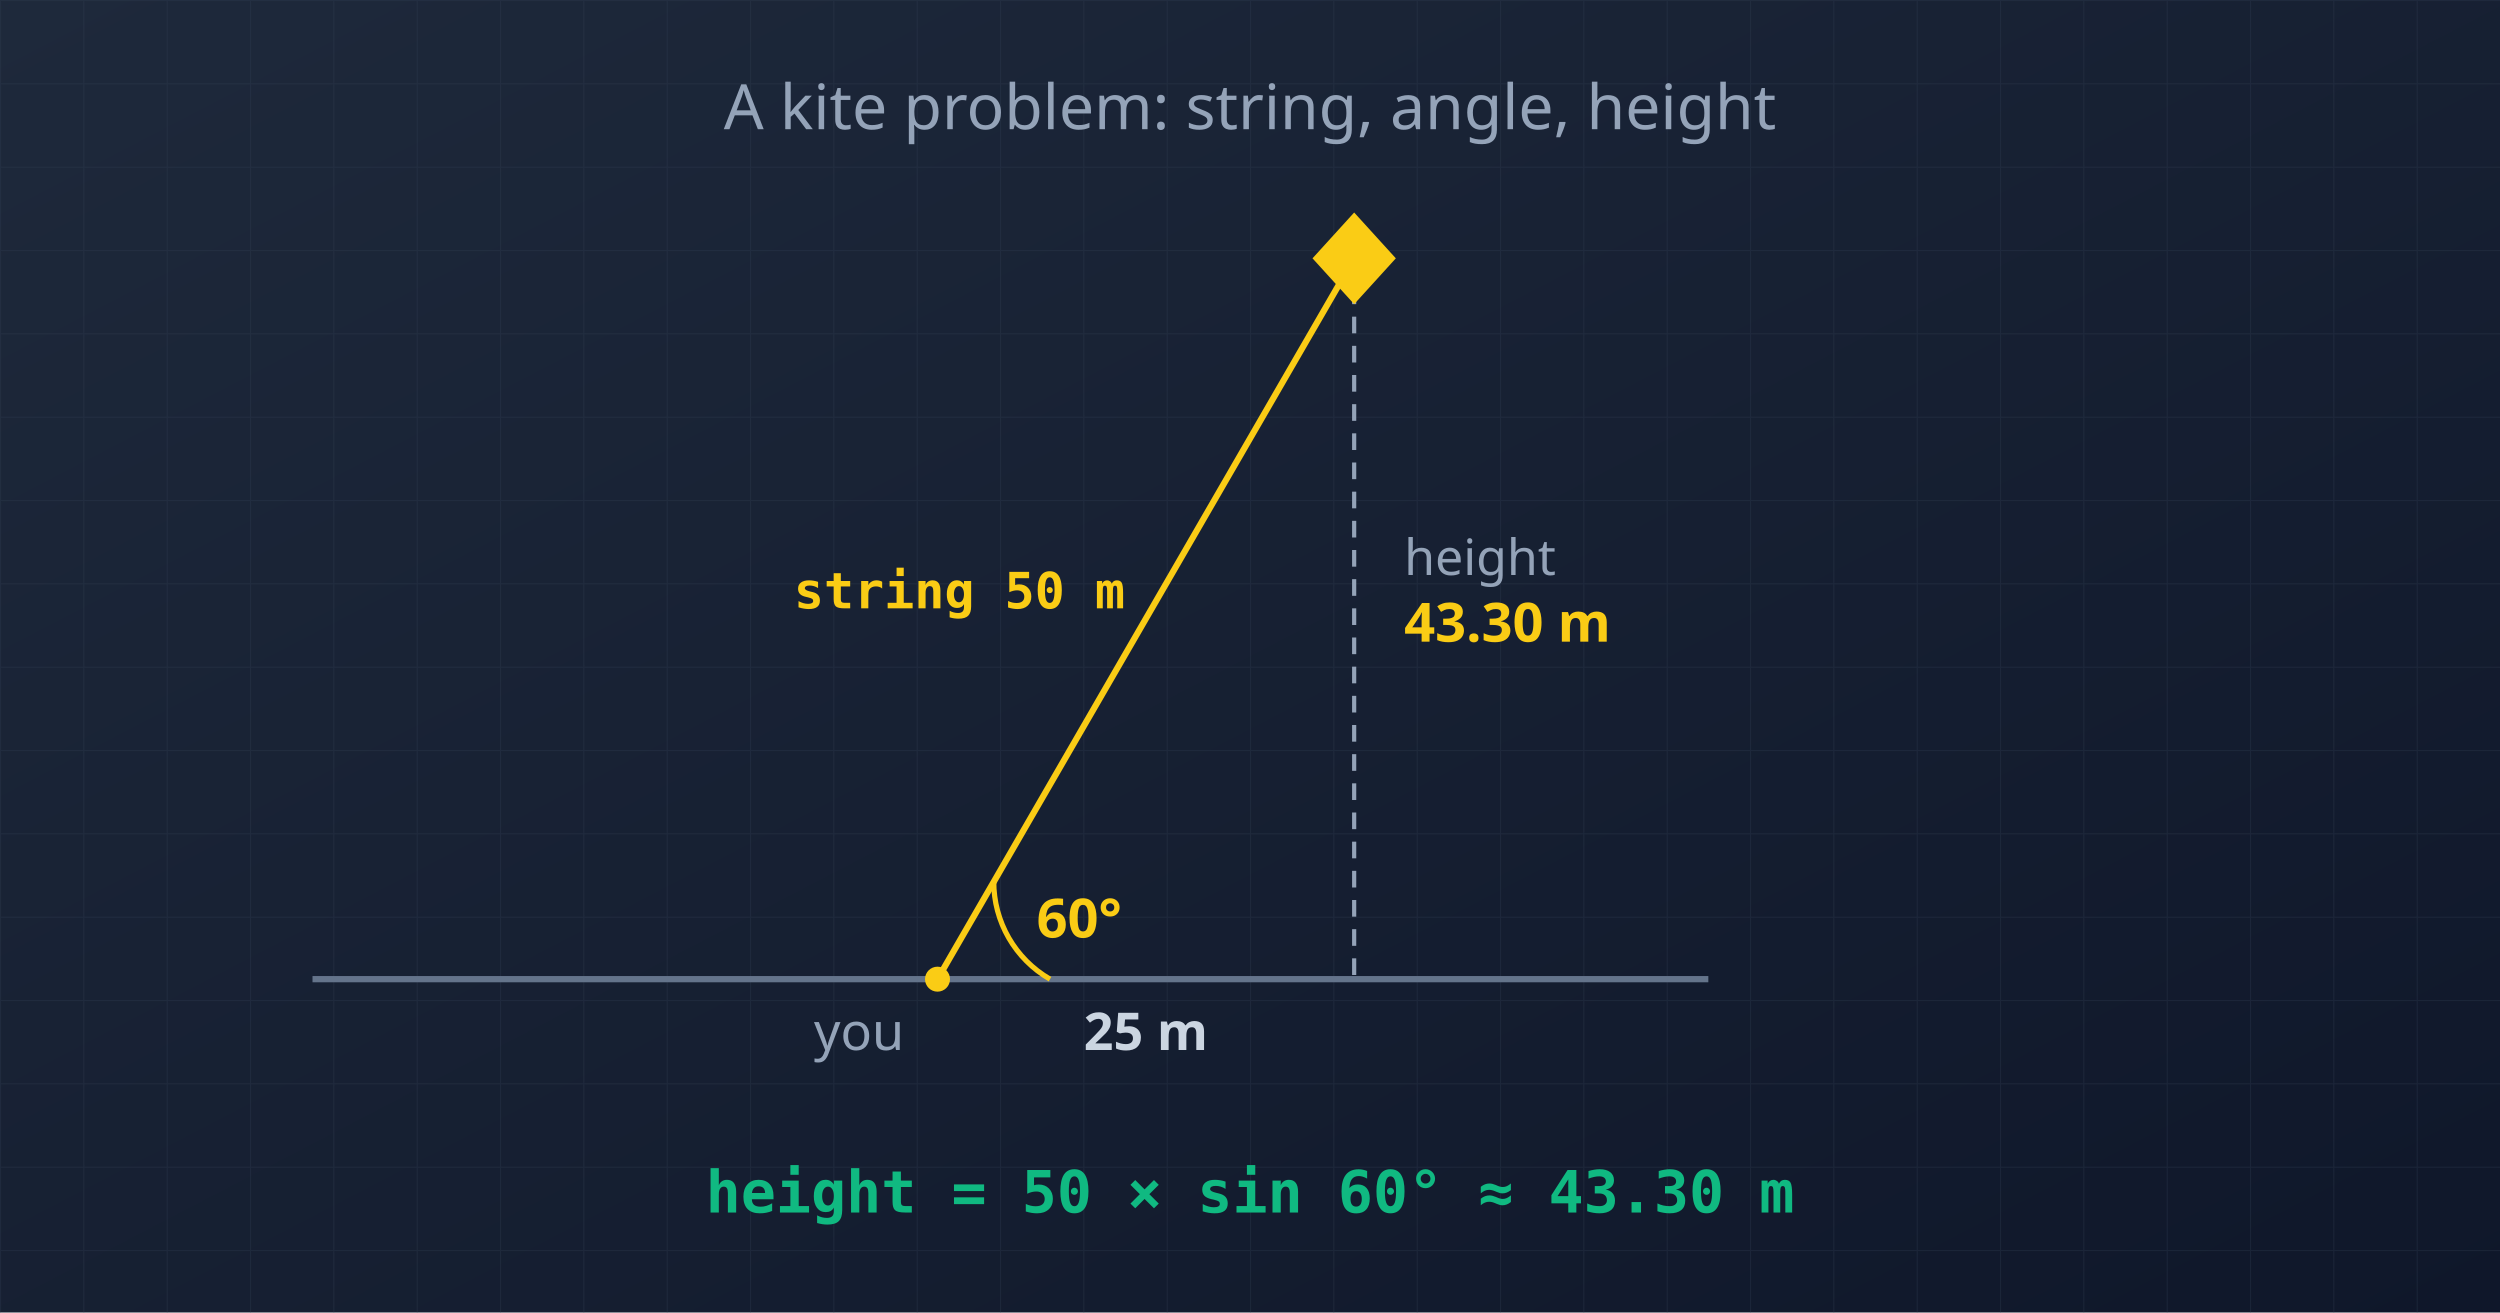
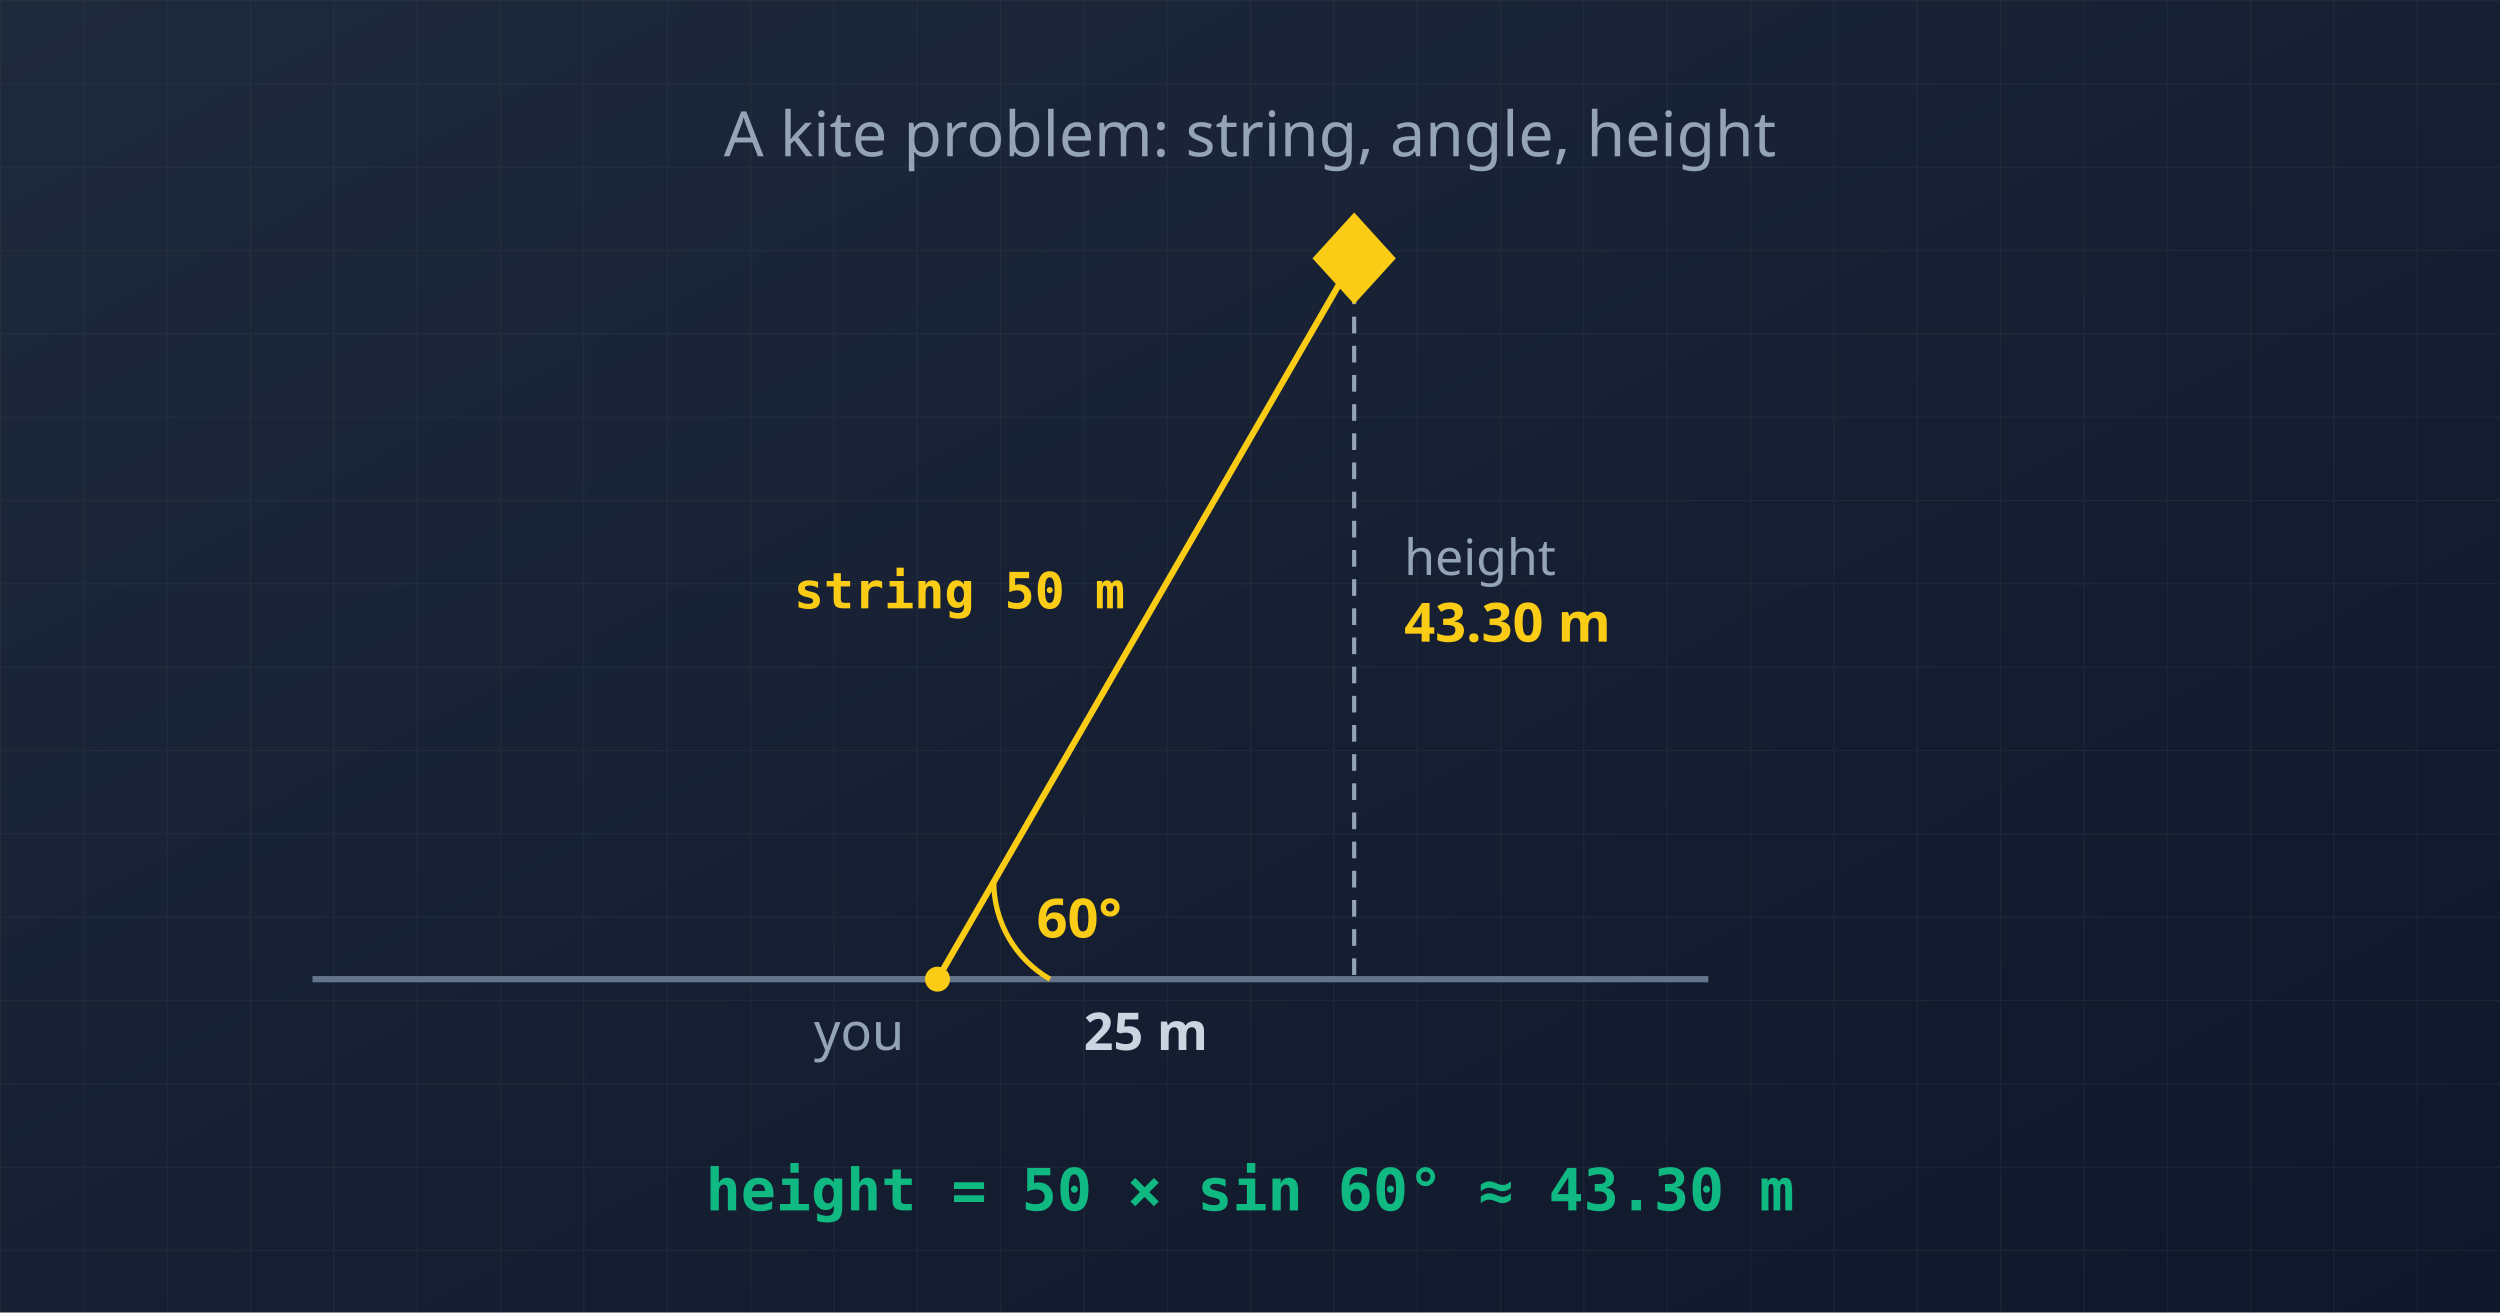
<svg xmlns="http://www.w3.org/2000/svg" width="1200" height="630">
  <defs>
    <linearGradient id="bg" x1="0%" y1="0%" x2="100%" y2="100%">
      <stop offset="0%" stop-color="#1e293b" />
      <stop offset="100%" stop-color="#0f172a" />
    </linearGradient>
    <pattern id="grid" width="40" height="40" patternUnits="userSpaceOnUse">
      <path d="M 40 0 L 0 0 0 40" fill="none" stroke="#334155" stroke-width="1" opacity="0.3" />
    </pattern>
  </defs>
  <rect width="1200" height="630" fill="url(#bg)" />
  <rect width="1200" height="630" fill="url(#grid)" />
-   <text x="600" y="62" font-family="system-ui, sans-serif" font-size="30" font-weight="500" fill="#94a3b8" text-anchor="middle">A kite problem: string, angle, height</text>
+   <text x="600" y="75.0" font-family="system-ui, sans-serif" font-size="30" font-weight="500" fill="#94a3b8" text-anchor="middle">A kite problem: string, angle, height</text>
  <line x1="150" y1="470" x2="820" y2="470" stroke="#64748b" stroke-width="3" />
  <line x1="650" y1="124" x2="650" y2="470" stroke="#94a3b8" stroke-width="2" stroke-dasharray="8 6" />
  <line x1="450" y1="470" x2="650" y2="124" stroke="#facc15" stroke-width="3" />
  <polygon points="650,102 670,124 650,146 630,124" fill="#facc15" />
  <circle cx="450" cy="470" r="6" fill="#facc15" />
  <path d="M 504 470 A 54 54 0 0 1 477 423" fill="none" stroke="#facc15" stroke-width="2.5" />
  <text x="518" y="450" font-family="system-ui, sans-serif" font-size="26" font-weight="700" fill="#facc15" text-anchor="middle">60°</text>
  <text x="540" y="292" font-family="monospace" font-size="24" font-weight="bold" fill="#facc15" text-anchor="end">string 50 m</text>
  <text x="674" y="276" font-family="system-ui, sans-serif" font-size="24" font-weight="500" fill="#94a3b8">height</text>
  <text x="674" y="308" font-family="system-ui, sans-serif" font-size="26" font-weight="700" fill="#facc15">43.30 m</text>
  <text x="550" y="504" font-family="system-ui, sans-serif" font-size="25" font-weight="600" fill="#cbd5e1" text-anchor="middle">25 m</text>
  <text x="434" y="504" font-family="system-ui, sans-serif" font-size="25" font-weight="500" fill="#94a3b8" text-anchor="end">you</text>
-   <text x="600" y="582" font-family="monospace" font-size="28" font-weight="bold" fill="#10b981" text-anchor="middle">height = 50 × sin 60° ≈ 43.30 m</text>
+   <text x="600" y="581.0" font-family="monospace" font-size="28" font-weight="bold" fill="#10b981" text-anchor="middle">height = 50 × sin 60° ≈ 43.30 m</text>
</svg>
